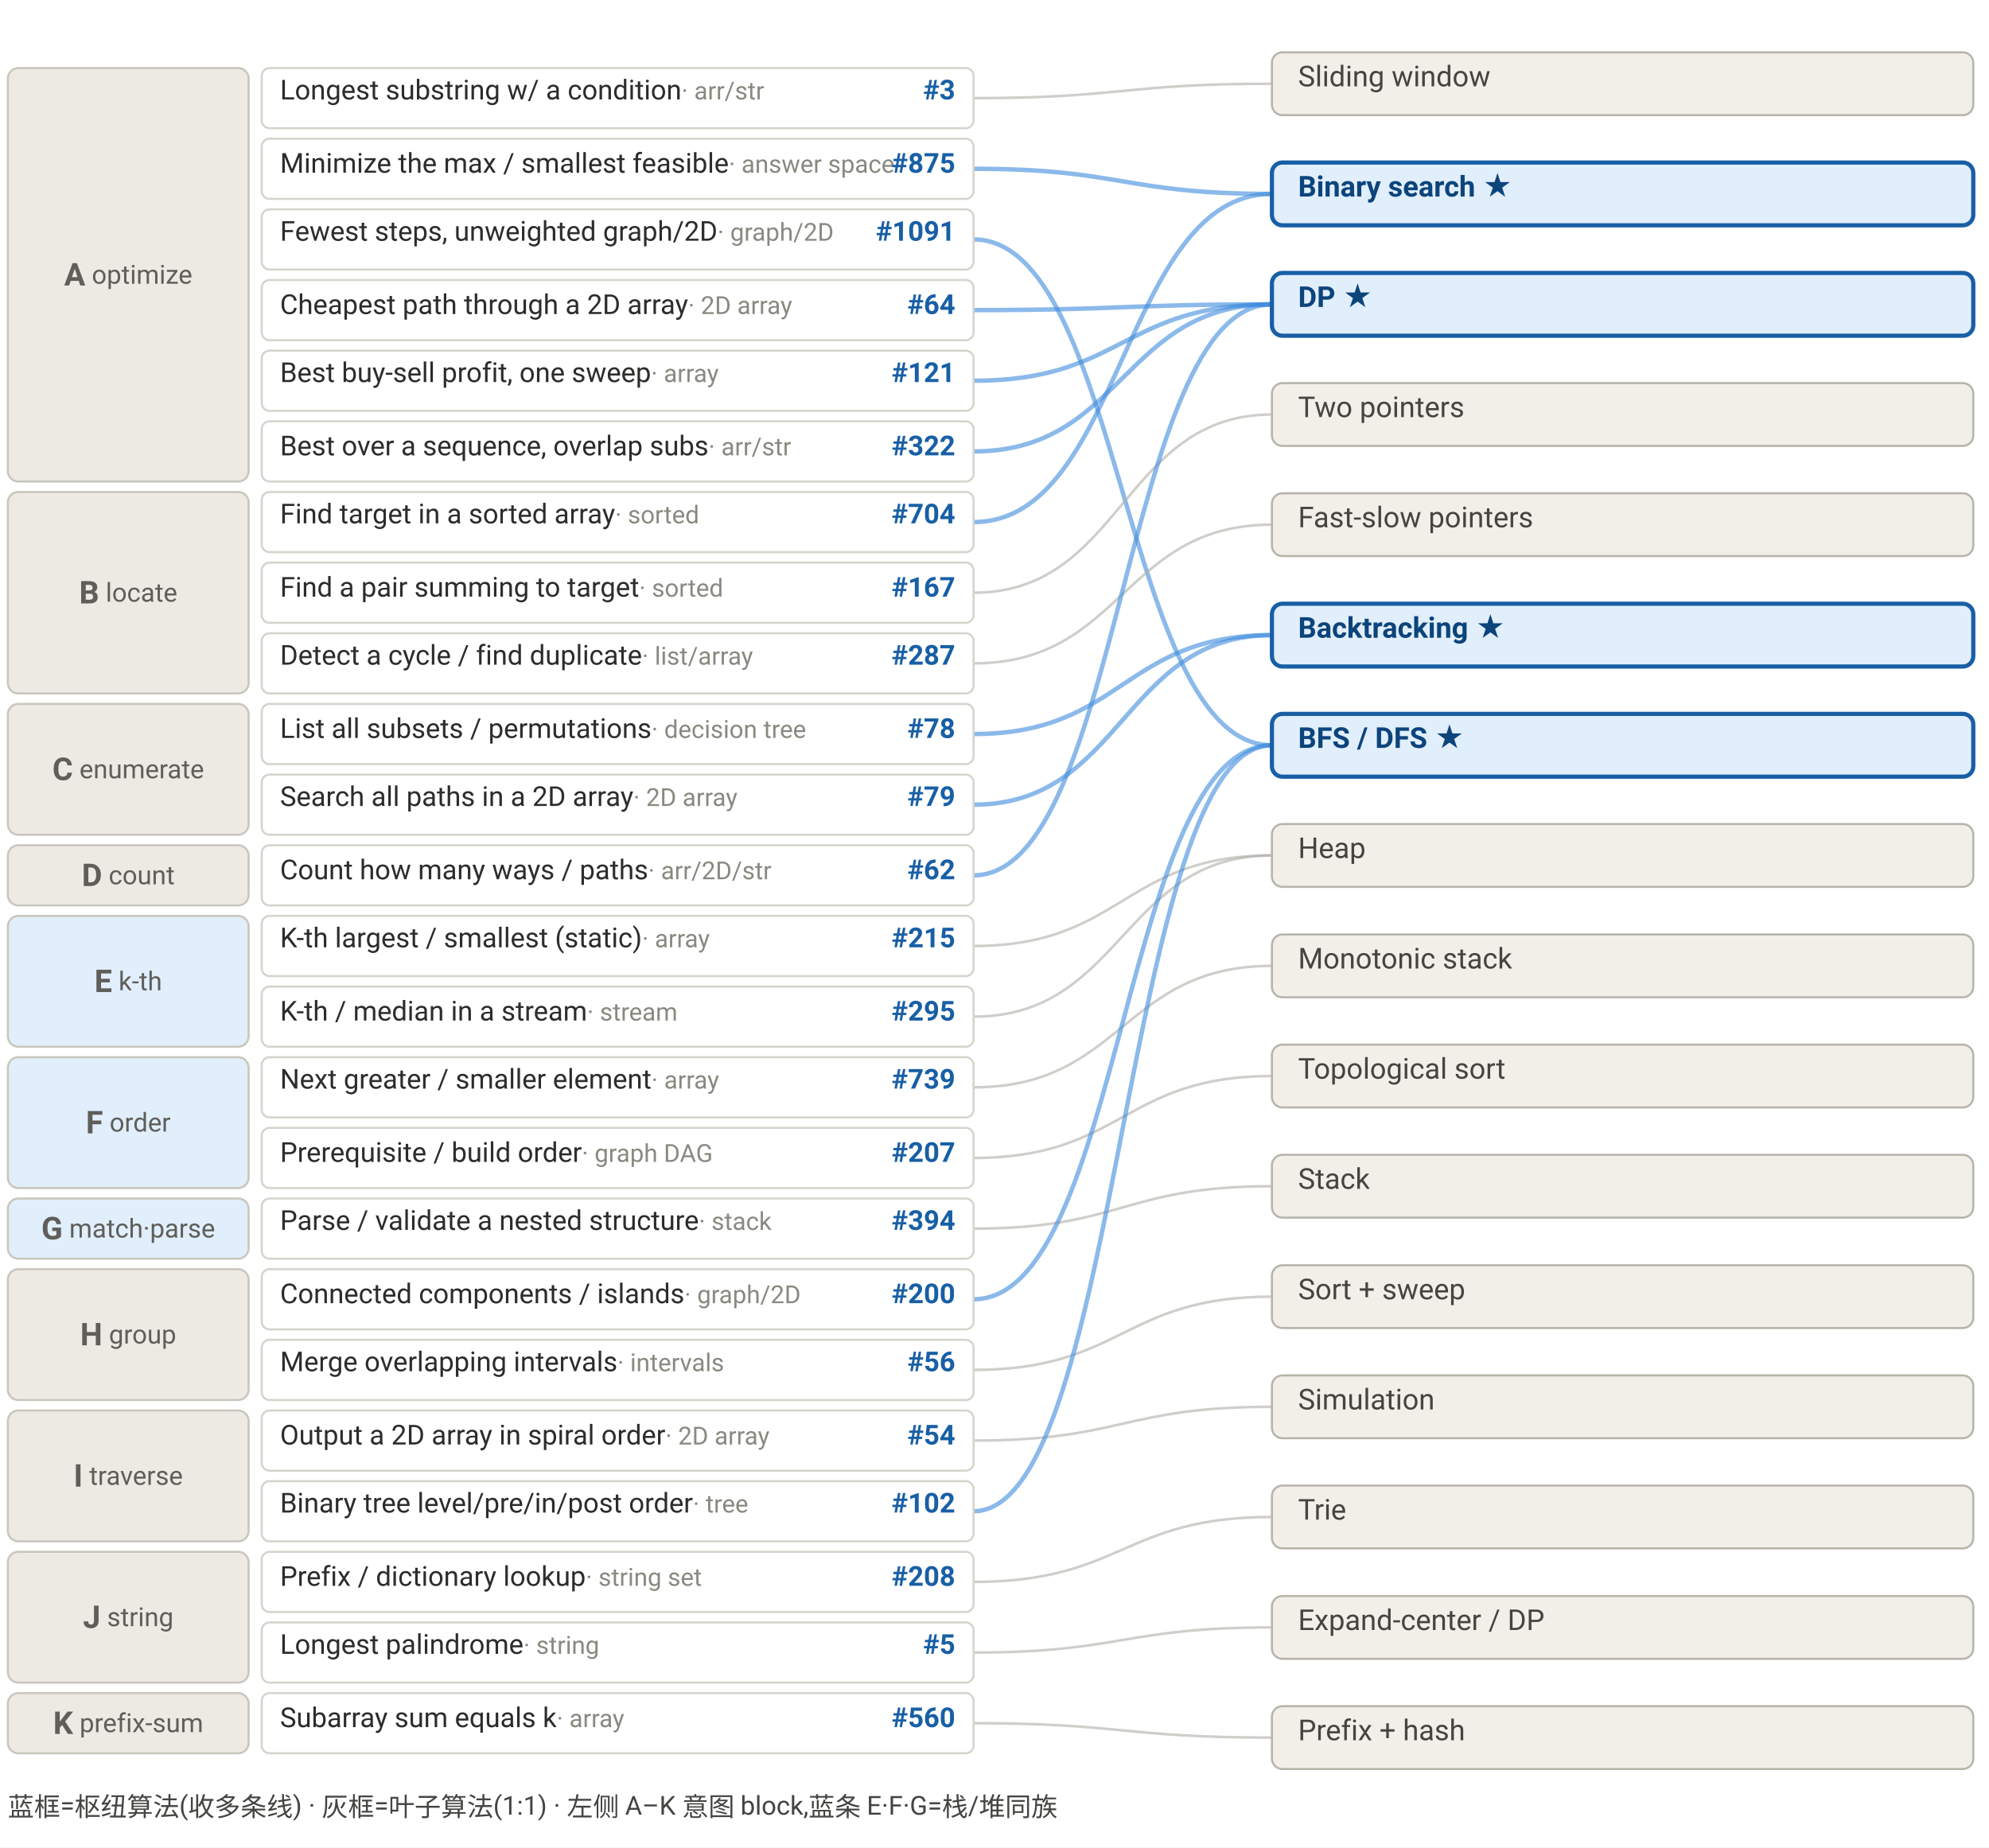
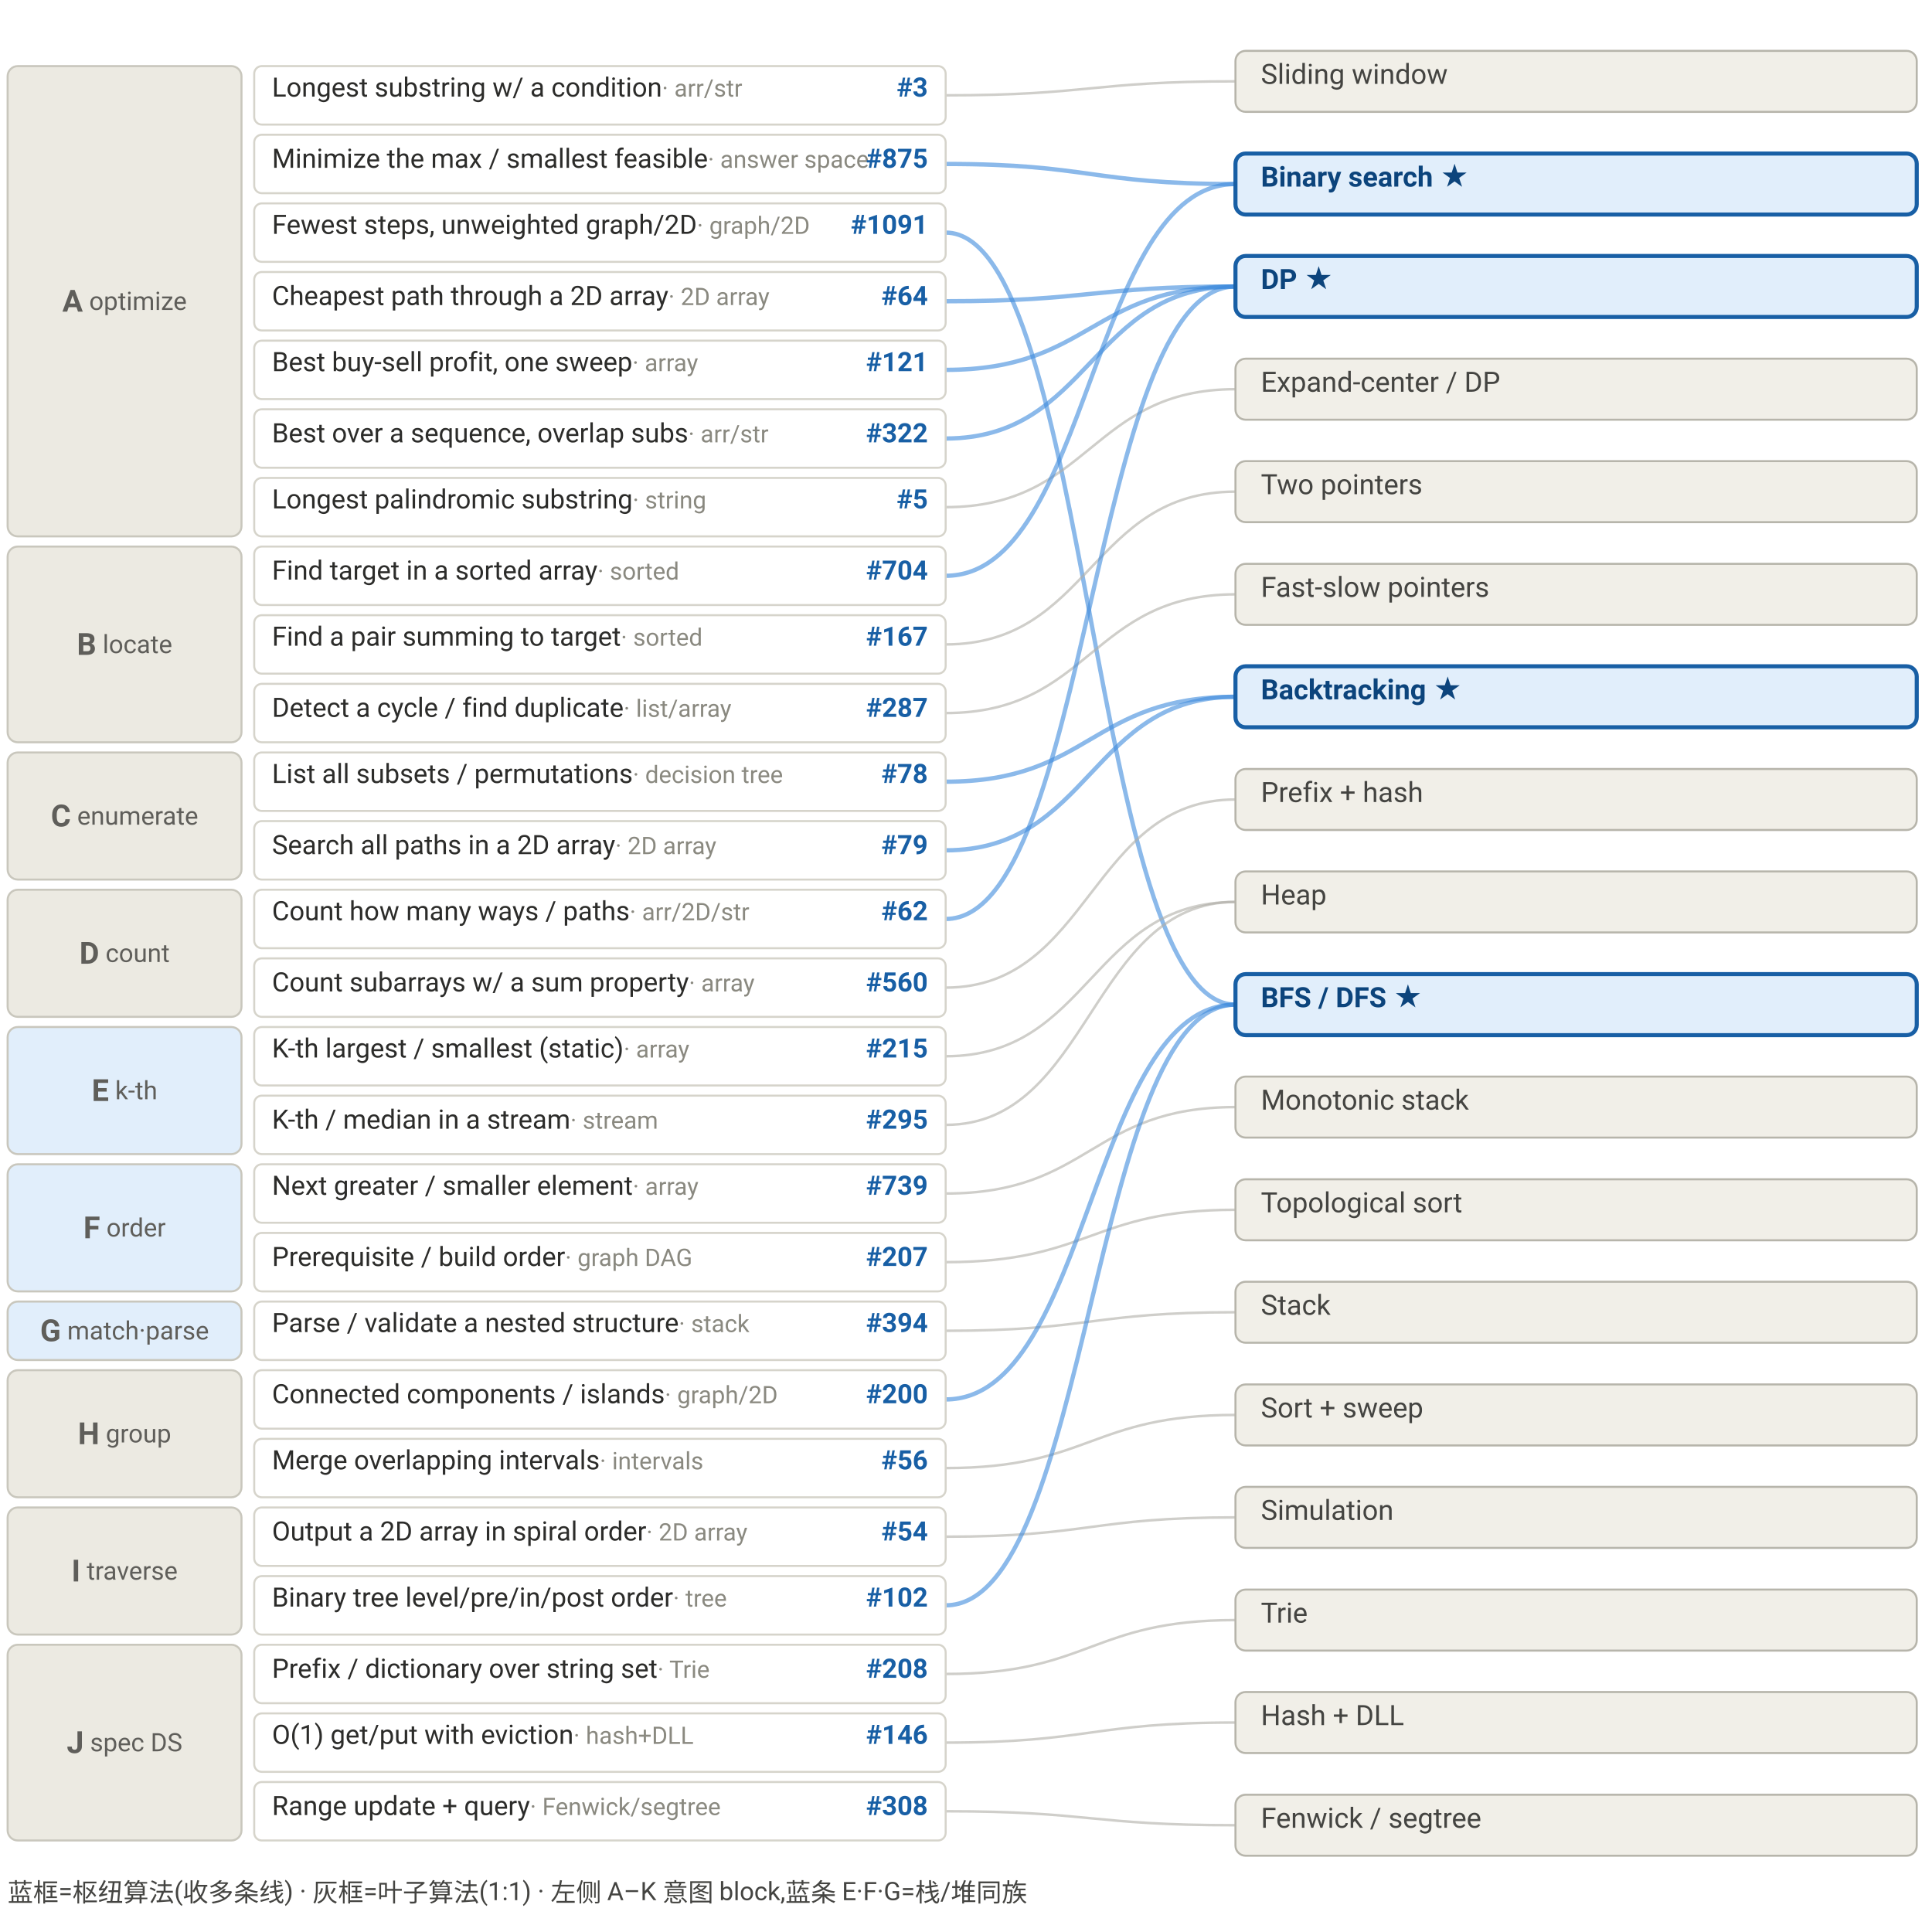
- <svg xmlns="http://www.w3.org/2000/svg" viewBox="0 0 760 706" font-family="-apple-system,Segoe UI,Roboto,Helvetica,Arial,sans-serif">
-   <rect x="0" y="0" width="760" height="706" fill="#ffffff" />
+ <svg xmlns="http://www.w3.org/2000/svg" viewBox="0 0 760 760" font-family="-apple-system,Segoe UI,Roboto,Helvetica,Arial,sans-serif">
+   <rect x="0" y="0" width="760" height="760" fill="#ffffff" />
  <path d="M 372 37.5 C 429.0 37.5 429.0 32.0 486 32.0" fill="none" stroke="#AFAEA6" stroke-width="1.0" opacity="0.6" />
-   <path d="M 372 64.5 C 429.0 64.5 429.0 74.1 486 74.1" fill="none" stroke="#3D8BDC" stroke-width="1.7" opacity="0.6" />
-   <path d="M 372 91.5 C 429.0 91.5 429.0 284.8 486 284.8" fill="none" stroke="#3D8BDC" stroke-width="1.7" opacity="0.6" />
-   <path d="M 372 118.5 C 429.0 118.5 429.0 116.3 486 116.3" fill="none" stroke="#3D8BDC" stroke-width="1.7" opacity="0.6" />
-   <path d="M 372 145.5 C 429.0 145.5 429.0 116.3 486 116.3" fill="none" stroke="#3D8BDC" stroke-width="1.7" opacity="0.6" />
-   <path d="M 372 172.5 C 429.0 172.5 429.0 116.3 486 116.3" fill="none" stroke="#3D8BDC" stroke-width="1.7" opacity="0.6" />
-   <path d="M 372 199.5 C 429.0 199.5 429.0 74.1 486 74.1" fill="none" stroke="#3D8BDC" stroke-width="1.7" opacity="0.6" />
-   <path d="M 372 226.5 C 429.0 226.5 429.0 158.4 486 158.4" fill="none" stroke="#AFAEA6" stroke-width="1.0" opacity="0.6" />
-   <path d="M 372 253.5 C 429.0 253.5 429.0 200.5 486 200.5" fill="none" stroke="#AFAEA6" stroke-width="1.0" opacity="0.6" />
-   <path d="M 372 280.5 C 429.0 280.5 429.0 242.7 486 242.7" fill="none" stroke="#3D8BDC" stroke-width="1.7" opacity="0.6" />
-   <path d="M 372 307.5 C 429.0 307.5 429.0 242.7 486 242.7" fill="none" stroke="#3D8BDC" stroke-width="1.7" opacity="0.6" />
-   <path d="M 372 334.5 C 429.0 334.5 429.0 116.3 486 116.3" fill="none" stroke="#3D8BDC" stroke-width="1.7" opacity="0.6" />
-   <path d="M 372 361.5 C 429.0 361.5 429.0 326.9 486 326.9" fill="none" stroke="#AFAEA6" stroke-width="1.0" opacity="0.6" />
-   <path d="M 372 388.5 C 429.0 388.5 429.0 326.9 486 326.9" fill="none" stroke="#AFAEA6" stroke-width="1.0" opacity="0.6" />
-   <path d="M 372 415.5 C 429.0 415.5 429.0 369.1 486 369.1" fill="none" stroke="#AFAEA6" stroke-width="1.0" opacity="0.6" />
-   <path d="M 372 442.5 C 429.0 442.5 429.0 411.2 486 411.2" fill="none" stroke="#AFAEA6" stroke-width="1.0" opacity="0.6" />
-   <path d="M 372 469.5 C 429.0 469.5 429.0 453.3 486 453.3" fill="none" stroke="#AFAEA6" stroke-width="1.0" opacity="0.6" />
-   <path d="M 372 496.5 C 429.0 496.5 429.0 284.8 486 284.8" fill="none" stroke="#3D8BDC" stroke-width="1.7" opacity="0.6" />
-   <path d="M 372 523.5 C 429.0 523.5 429.0 495.5 486 495.5" fill="none" stroke="#AFAEA6" stroke-width="1.0" opacity="0.6" />
-   <path d="M 372 550.5 C 429.0 550.5 429.0 537.6 486 537.6" fill="none" stroke="#AFAEA6" stroke-width="1.0" opacity="0.6" />
-   <path d="M 372 577.5 C 429.0 577.5 429.0 284.8 486 284.8" fill="none" stroke="#3D8BDC" stroke-width="1.7" opacity="0.6" />
-   <path d="M 372 604.5 C 429.0 604.5 429.0 579.7 486 579.7" fill="none" stroke="#AFAEA6" stroke-width="1.0" opacity="0.6" />
-   <path d="M 372 631.5 C 429.0 631.5 429.0 621.9 486 621.9" fill="none" stroke="#AFAEA6" stroke-width="1.0" opacity="0.6" />
-   <path d="M 372 658.5 C 429.0 658.5 429.0 664.0 486 664.0" fill="none" stroke="#AFAEA6" stroke-width="1.0" opacity="0.6" />
-   <rect x="3" y="26" width="92" height="158" rx="4" fill="#ECEAE2" stroke="#C9C7BD" stroke-width="0.8" />
-   <text x="49.0" y="105.0" text-anchor="middle" dominant-baseline="central" font-size="10" fill="#5F5E5A">
+   <path d="M 372 64.5 C 429.0 64.5 429.0 72.4 486 72.4" fill="none" stroke="#3D8BDC" stroke-width="1.7" opacity="0.6" />
+   <path d="M 372 91.5 C 429.0 91.5 429.0 395.2 486 395.2" fill="none" stroke="#3D8BDC" stroke-width="1.7" opacity="0.6" />
+   <path d="M 372 118.5 C 429.0 118.5 429.0 112.7 486 112.7" fill="none" stroke="#3D8BDC" stroke-width="1.7" opacity="0.6" />
+   <path d="M 372 145.5 C 429.0 145.5 429.0 112.7 486 112.7" fill="none" stroke="#3D8BDC" stroke-width="1.7" opacity="0.6" />
+   <path d="M 372 172.5 C 429.0 172.5 429.0 112.7 486 112.7" fill="none" stroke="#3D8BDC" stroke-width="1.7" opacity="0.6" />
+   <path d="M 372 199.5 C 429.0 199.5 429.0 153.1 486 153.1" fill="none" stroke="#AFAEA6" stroke-width="1.0" opacity="0.6" />
+   <path d="M 372 226.5 C 429.0 226.5 429.0 72.4 486 72.4" fill="none" stroke="#3D8BDC" stroke-width="1.7" opacity="0.6" />
+   <path d="M 372 253.5 C 429.0 253.5 429.0 193.4 486 193.4" fill="none" stroke="#AFAEA6" stroke-width="1.0" opacity="0.6" />
+   <path d="M 372 280.5 C 429.0 280.5 429.0 233.8 486 233.8" fill="none" stroke="#AFAEA6" stroke-width="1.0" opacity="0.6" />
+   <path d="M 372 307.5 C 429.0 307.5 429.0 274.1 486 274.1" fill="none" stroke="#3D8BDC" stroke-width="1.7" opacity="0.6" />
+   <path d="M 372 334.5 C 429.0 334.5 429.0 274.1 486 274.1" fill="none" stroke="#3D8BDC" stroke-width="1.7" opacity="0.6" />
+   <path d="M 372 361.5 C 429.0 361.5 429.0 112.7 486 112.7" fill="none" stroke="#3D8BDC" stroke-width="1.7" opacity="0.6" />
+   <path d="M 372 388.5 C 429.0 388.5 429.0 314.5 486 314.5" fill="none" stroke="#AFAEA6" stroke-width="1.0" opacity="0.6" />
+   <path d="M 372 415.5 C 429.0 415.5 429.0 354.8 486 354.8" fill="none" stroke="#AFAEA6" stroke-width="1.0" opacity="0.6" />
+   <path d="M 372 442.5 C 429.0 442.5 429.0 354.8 486 354.8" fill="none" stroke="#AFAEA6" stroke-width="1.0" opacity="0.6" />
+   <path d="M 372 469.5 C 429.0 469.5 429.0 435.5 486 435.5" fill="none" stroke="#AFAEA6" stroke-width="1.0" opacity="0.6" />
+   <path d="M 372 496.5 C 429.0 496.5 429.0 475.9 486 475.9" fill="none" stroke="#AFAEA6" stroke-width="1.0" opacity="0.6" />
+   <path d="M 372 523.5 C 429.0 523.5 429.0 516.2 486 516.2" fill="none" stroke="#AFAEA6" stroke-width="1.0" opacity="0.6" />
+   <path d="M 372 550.5 C 429.0 550.5 429.0 395.2 486 395.2" fill="none" stroke="#3D8BDC" stroke-width="1.7" opacity="0.6" />
+   <path d="M 372 577.5 C 429.0 577.5 429.0 556.6 486 556.6" fill="none" stroke="#AFAEA6" stroke-width="1.0" opacity="0.6" />
+   <path d="M 372 604.5 C 429.0 604.5 429.0 596.9 486 596.9" fill="none" stroke="#AFAEA6" stroke-width="1.0" opacity="0.6" />
+   <path d="M 372 631.5 C 429.0 631.5 429.0 395.2 486 395.2" fill="none" stroke="#3D8BDC" stroke-width="1.7" opacity="0.6" />
+   <path d="M 372 658.5 C 429.0 658.5 429.0 637.3 486 637.3" fill="none" stroke="#AFAEA6" stroke-width="1.0" opacity="0.6" />
+   <path d="M 372 685.5 C 429.0 685.5 429.0 677.6 486 677.6" fill="none" stroke="#AFAEA6" stroke-width="1.0" opacity="0.6" />
+   <path d="M 372 712.5 C 429.0 712.5 429.0 718.0 486 718.0" fill="none" stroke="#AFAEA6" stroke-width="1.0" opacity="0.6" />
+   <rect x="3" y="26" width="92" height="185" rx="4" fill="#ECEAE2" stroke="#C9C7BD" stroke-width="0.8" />
+   <text x="49.0" y="118.5" text-anchor="middle" dominant-baseline="central" font-size="10" fill="#5F5E5A">
    <tspan font-weight="700" font-size="12">A</tspan> optimize</text>
-   <rect x="3" y="188" width="92" height="77" rx="4" fill="#ECEAE2" stroke="#C9C7BD" stroke-width="0.8" />
-   <text x="49.0" y="226.5" text-anchor="middle" dominant-baseline="central" font-size="10" fill="#5F5E5A">
+   <rect x="3" y="215" width="92" height="77" rx="4" fill="#ECEAE2" stroke="#C9C7BD" stroke-width="0.8" />
+   <text x="49.0" y="253.5" text-anchor="middle" dominant-baseline="central" font-size="10" fill="#5F5E5A">
    <tspan font-weight="700" font-size="12">B</tspan> locate</text>
-   <rect x="3" y="269" width="92" height="50" rx="4" fill="#ECEAE2" stroke="#C9C7BD" stroke-width="0.8" />
-   <text x="49.0" y="294.0" text-anchor="middle" dominant-baseline="central" font-size="10" fill="#5F5E5A">
+   <rect x="3" y="296" width="92" height="50" rx="4" fill="#ECEAE2" stroke="#C9C7BD" stroke-width="0.8" />
+   <text x="49.0" y="321.0" text-anchor="middle" dominant-baseline="central" font-size="10" fill="#5F5E5A">
    <tspan font-weight="700" font-size="12">C</tspan> enumerate</text>
-   <rect x="3" y="323" width="92" height="23" rx="4" fill="#ECEAE2" stroke="#C9C7BD" stroke-width="0.8" />
-   <text x="49.0" y="334.5" text-anchor="middle" dominant-baseline="central" font-size="10" fill="#5F5E5A">
+   <rect x="3" y="350" width="92" height="50" rx="4" fill="#ECEAE2" stroke="#C9C7BD" stroke-width="0.8" />
+   <text x="49.0" y="375.0" text-anchor="middle" dominant-baseline="central" font-size="10" fill="#5F5E5A">
    <tspan font-weight="700" font-size="12">D</tspan> count</text>
-   <rect x="3" y="350" width="92" height="50" rx="4" fill="#E1EEFB" stroke="#C9C7BD" stroke-width="0.8" />
-   <text x="49.0" y="375.0" text-anchor="middle" dominant-baseline="central" font-size="10" fill="#5F5E5A">
-     <tspan font-weight="700" font-size="12">E</tspan> k-th</text>
  <rect x="3" y="404" width="92" height="50" rx="4" fill="#E1EEFB" stroke="#C9C7BD" stroke-width="0.8" />
  <text x="49.0" y="429.0" text-anchor="middle" dominant-baseline="central" font-size="10" fill="#5F5E5A">
+     <tspan font-weight="700" font-size="12">E</tspan> k-th</text>
+   <rect x="3" y="458" width="92" height="50" rx="4" fill="#E1EEFB" stroke="#C9C7BD" stroke-width="0.8" />
+   <text x="49.0" y="483.0" text-anchor="middle" dominant-baseline="central" font-size="10" fill="#5F5E5A">
    <tspan font-weight="700" font-size="12">F</tspan> order</text>
-   <rect x="3" y="458" width="92" height="23" rx="4" fill="#E1EEFB" stroke="#C9C7BD" stroke-width="0.8" />
-   <text x="49.0" y="469.5" text-anchor="middle" dominant-baseline="central" font-size="10" fill="#5F5E5A">
+   <rect x="3" y="512" width="92" height="23" rx="4" fill="#E1EEFB" stroke="#C9C7BD" stroke-width="0.8" />
+   <text x="49.0" y="523.5" text-anchor="middle" dominant-baseline="central" font-size="10" fill="#5F5E5A">
    <tspan font-weight="700" font-size="12">G</tspan> match·parse</text>
-   <rect x="3" y="485" width="92" height="50" rx="4" fill="#ECEAE2" stroke="#C9C7BD" stroke-width="0.8" />
-   <text x="49.0" y="510.0" text-anchor="middle" dominant-baseline="central" font-size="10" fill="#5F5E5A">
-     <tspan font-weight="700" font-size="12">H</tspan> group</text>
  <rect x="3" y="539" width="92" height="50" rx="4" fill="#ECEAE2" stroke="#C9C7BD" stroke-width="0.8" />
  <text x="49.0" y="564.0" text-anchor="middle" dominant-baseline="central" font-size="10" fill="#5F5E5A">
-     <tspan font-weight="700" font-size="12">I</tspan> traverse</text>
+     <tspan font-weight="700" font-size="12">H</tspan> group</text>
  <rect x="3" y="593" width="92" height="50" rx="4" fill="#ECEAE2" stroke="#C9C7BD" stroke-width="0.8" />
  <text x="49.0" y="618.0" text-anchor="middle" dominant-baseline="central" font-size="10" fill="#5F5E5A">
-     <tspan font-weight="700" font-size="12">J</tspan> string</text>
-   <rect x="3" y="647" width="92" height="23" rx="4" fill="#ECEAE2" stroke="#C9C7BD" stroke-width="0.8" />
-   <text x="49.0" y="658.5" text-anchor="middle" dominant-baseline="central" font-size="10" fill="#5F5E5A">
-     <tspan font-weight="700" font-size="12">K</tspan> prefix-sum</text>
+     <tspan font-weight="700" font-size="12">I</tspan> traverse</text>
+   <rect x="3" y="647" width="92" height="77" rx="4" fill="#ECEAE2" stroke="#C9C7BD" stroke-width="0.8" />
+   <text x="49.0" y="685.5" text-anchor="middle" dominant-baseline="central" font-size="10" fill="#5F5E5A">
+     <tspan font-weight="700" font-size="12">J</tspan> spec DS</text>
  <rect x="100" y="26" width="272" height="23" rx="3" fill="#ffffff" stroke="#D6D4CB" stroke-width="0.8" />
  <text x="107" y="38" font-size="10.5" fill="#2C2C2A">Longest substring w/ a condition<tspan fill="#8A8980" font-size="9.5"> · arr/str</tspan>
  </text>
  <text x="365" y="38" text-anchor="end" font-size="10.5" font-weight="600" fill="#185FA5">#3</text>
  <rect x="100" y="53" width="272" height="23" rx="3" fill="#ffffff" stroke="#D6D4CB" stroke-width="0.8" />
  <text x="107" y="66" font-size="10.5" fill="#2C2C2A">Minimize the max / smallest feasible<tspan fill="#8A8980" font-size="9.5"> · answer space</tspan>
  </text>
  <text x="365" y="66" text-anchor="end" font-size="10.5" font-weight="600" fill="#185FA5">#875</text>
  <rect x="100" y="80" width="272" height="23" rx="3" fill="#ffffff" stroke="#D6D4CB" stroke-width="0.8" />
  <text x="107" y="92" font-size="10.5" fill="#2C2C2A">Fewest steps, unweighted graph/2D<tspan fill="#8A8980" font-size="9.5"> · graph/2D</tspan>
  </text>
  <text x="365" y="92" text-anchor="end" font-size="10.5" font-weight="600" fill="#185FA5">#1091</text>
  <rect x="100" y="107" width="272" height="23" rx="3" fill="#ffffff" stroke="#D6D4CB" stroke-width="0.8" />
  <text x="107" y="120" font-size="10.5" fill="#2C2C2A">Cheapest path through a 2D array<tspan fill="#8A8980" font-size="9.5"> · 2D array</tspan>
  </text>
  <text x="365" y="120" text-anchor="end" font-size="10.5" font-weight="600" fill="#185FA5">#64</text>
  <rect x="100" y="134" width="272" height="23" rx="3" fill="#ffffff" stroke="#D6D4CB" stroke-width="0.8" />
  <text x="107" y="146" font-size="10.5" fill="#2C2C2A">Best buy-sell profit, one sweep<tspan fill="#8A8980" font-size="9.5"> · array</tspan>
  </text>
  <text x="365" y="146" text-anchor="end" font-size="10.5" font-weight="600" fill="#185FA5">#121</text>
  <rect x="100" y="161" width="272" height="23" rx="3" fill="#ffffff" stroke="#D6D4CB" stroke-width="0.8" />
  <text x="107" y="174" font-size="10.5" fill="#2C2C2A">Best over a sequence, overlap subs<tspan fill="#8A8980" font-size="9.5"> · arr/str</tspan>
  </text>
  <text x="365" y="174" text-anchor="end" font-size="10.5" font-weight="600" fill="#185FA5">#322</text>
  <rect x="100" y="188" width="272" height="23" rx="3" fill="#ffffff" stroke="#D6D4CB" stroke-width="0.8" />
-   <text x="107" y="200" font-size="10.5" fill="#2C2C2A">Find target in a sorted array<tspan fill="#8A8980" font-size="9.5"> · sorted</tspan>
-   </text>
-   <text x="365" y="200" text-anchor="end" font-size="10.5" font-weight="600" fill="#185FA5">#704</text>
+   <text x="107" y="200" font-size="10.5" fill="#2C2C2A">Longest palindromic substring<tspan fill="#8A8980" font-size="9.5"> · string</tspan>
+   </text>
+   <text x="365" y="200" text-anchor="end" font-size="10.5" font-weight="600" fill="#185FA5">#5</text>
  <rect x="100" y="215" width="272" height="23" rx="3" fill="#ffffff" stroke="#D6D4CB" stroke-width="0.8" />
-   <text x="107" y="228" font-size="10.5" fill="#2C2C2A">Find a pair summing to target<tspan fill="#8A8980" font-size="9.5"> · sorted</tspan>
-   </text>
-   <text x="365" y="228" text-anchor="end" font-size="10.5" font-weight="600" fill="#185FA5">#167</text>
+   <text x="107" y="228" font-size="10.5" fill="#2C2C2A">Find target in a sorted array<tspan fill="#8A8980" font-size="9.5"> · sorted</tspan>
+   </text>
+   <text x="365" y="228" text-anchor="end" font-size="10.5" font-weight="600" fill="#185FA5">#704</text>
  <rect x="100" y="242" width="272" height="23" rx="3" fill="#ffffff" stroke="#D6D4CB" stroke-width="0.8" />
-   <text x="107" y="254" font-size="10.5" fill="#2C2C2A">Detect a cycle / find duplicate<tspan fill="#8A8980" font-size="9.5"> · list/array</tspan>
-   </text>
-   <text x="365" y="254" text-anchor="end" font-size="10.5" font-weight="600" fill="#185FA5">#287</text>
+   <text x="107" y="254" font-size="10.5" fill="#2C2C2A">Find a pair summing to target<tspan fill="#8A8980" font-size="9.5"> · sorted</tspan>
+   </text>
+   <text x="365" y="254" text-anchor="end" font-size="10.5" font-weight="600" fill="#185FA5">#167</text>
  <rect x="100" y="269" width="272" height="23" rx="3" fill="#ffffff" stroke="#D6D4CB" stroke-width="0.8" />
-   <text x="107" y="282" font-size="10.5" fill="#2C2C2A">List all subsets / permutations<tspan fill="#8A8980" font-size="9.5"> · decision tree</tspan>
-   </text>
-   <text x="365" y="282" text-anchor="end" font-size="10.5" font-weight="600" fill="#185FA5">#78</text>
+   <text x="107" y="282" font-size="10.5" fill="#2C2C2A">Detect a cycle / find duplicate<tspan fill="#8A8980" font-size="9.5"> · list/array</tspan>
+   </text>
+   <text x="365" y="282" text-anchor="end" font-size="10.5" font-weight="600" fill="#185FA5">#287</text>
  <rect x="100" y="296" width="272" height="23" rx="3" fill="#ffffff" stroke="#D6D4CB" stroke-width="0.8" />
-   <text x="107" y="308" font-size="10.5" fill="#2C2C2A">Search all paths in a 2D array<tspan fill="#8A8980" font-size="9.5"> · 2D array</tspan>
-   </text>
-   <text x="365" y="308" text-anchor="end" font-size="10.5" font-weight="600" fill="#185FA5">#79</text>
+   <text x="107" y="308" font-size="10.5" fill="#2C2C2A">List all subsets / permutations<tspan fill="#8A8980" font-size="9.5"> · decision tree</tspan>
+   </text>
+   <text x="365" y="308" text-anchor="end" font-size="10.5" font-weight="600" fill="#185FA5">#78</text>
  <rect x="100" y="323" width="272" height="23" rx="3" fill="#ffffff" stroke="#D6D4CB" stroke-width="0.8" />
-   <text x="107" y="336" font-size="10.5" fill="#2C2C2A">Count how many ways / paths<tspan fill="#8A8980" font-size="9.5"> · arr/2D/str</tspan>
-   </text>
-   <text x="365" y="336" text-anchor="end" font-size="10.5" font-weight="600" fill="#185FA5">#62</text>
+   <text x="107" y="336" font-size="10.5" fill="#2C2C2A">Search all paths in a 2D array<tspan fill="#8A8980" font-size="9.5"> · 2D array</tspan>
+   </text>
+   <text x="365" y="336" text-anchor="end" font-size="10.5" font-weight="600" fill="#185FA5">#79</text>
  <rect x="100" y="350" width="272" height="23" rx="3" fill="#ffffff" stroke="#D6D4CB" stroke-width="0.8" />
-   <text x="107" y="362" font-size="10.5" fill="#2C2C2A">K-th largest / smallest (static)<tspan fill="#8A8980" font-size="9.5"> · array</tspan>
-   </text>
-   <text x="365" y="362" text-anchor="end" font-size="10.5" font-weight="600" fill="#185FA5">#215</text>
+   <text x="107" y="362" font-size="10.5" fill="#2C2C2A">Count how many ways / paths<tspan fill="#8A8980" font-size="9.5"> · arr/2D/str</tspan>
+   </text>
+   <text x="365" y="362" text-anchor="end" font-size="10.5" font-weight="600" fill="#185FA5">#62</text>
  <rect x="100" y="377" width="272" height="23" rx="3" fill="#ffffff" stroke="#D6D4CB" stroke-width="0.8" />
-   <text x="107" y="390" font-size="10.5" fill="#2C2C2A">K-th / median in a stream<tspan fill="#8A8980" font-size="9.5"> · stream</tspan>
-   </text>
-   <text x="365" y="390" text-anchor="end" font-size="10.5" font-weight="600" fill="#185FA5">#295</text>
+   <text x="107" y="390" font-size="10.5" fill="#2C2C2A">Count subarrays w/ a sum property<tspan fill="#8A8980" font-size="9.5"> · array</tspan>
+   </text>
+   <text x="365" y="390" text-anchor="end" font-size="10.5" font-weight="600" fill="#185FA5">#560</text>
  <rect x="100" y="404" width="272" height="23" rx="3" fill="#ffffff" stroke="#D6D4CB" stroke-width="0.8" />
-   <text x="107" y="416" font-size="10.5" fill="#2C2C2A">Next greater / smaller element<tspan fill="#8A8980" font-size="9.5"> · array</tspan>
-   </text>
-   <text x="365" y="416" text-anchor="end" font-size="10.5" font-weight="600" fill="#185FA5">#739</text>
+   <text x="107" y="416" font-size="10.5" fill="#2C2C2A">K-th largest / smallest (static)<tspan fill="#8A8980" font-size="9.5"> · array</tspan>
+   </text>
+   <text x="365" y="416" text-anchor="end" font-size="10.5" font-weight="600" fill="#185FA5">#215</text>
  <rect x="100" y="431" width="272" height="23" rx="3" fill="#ffffff" stroke="#D6D4CB" stroke-width="0.8" />
-   <text x="107" y="444" font-size="10.5" fill="#2C2C2A">Prerequisite / build order<tspan fill="#8A8980" font-size="9.5"> · graph DAG</tspan>
-   </text>
-   <text x="365" y="444" text-anchor="end" font-size="10.5" font-weight="600" fill="#185FA5">#207</text>
+   <text x="107" y="444" font-size="10.5" fill="#2C2C2A">K-th / median in a stream<tspan fill="#8A8980" font-size="9.5"> · stream</tspan>
+   </text>
+   <text x="365" y="444" text-anchor="end" font-size="10.5" font-weight="600" fill="#185FA5">#295</text>
  <rect x="100" y="458" width="272" height="23" rx="3" fill="#ffffff" stroke="#D6D4CB" stroke-width="0.8" />
-   <text x="107" y="470" font-size="10.5" fill="#2C2C2A">Parse / validate a nested structure<tspan fill="#8A8980" font-size="9.5"> · stack</tspan>
-   </text>
-   <text x="365" y="470" text-anchor="end" font-size="10.5" font-weight="600" fill="#185FA5">#394</text>
+   <text x="107" y="470" font-size="10.5" fill="#2C2C2A">Next greater / smaller element<tspan fill="#8A8980" font-size="9.5"> · array</tspan>
+   </text>
+   <text x="365" y="470" text-anchor="end" font-size="10.5" font-weight="600" fill="#185FA5">#739</text>
  <rect x="100" y="485" width="272" height="23" rx="3" fill="#ffffff" stroke="#D6D4CB" stroke-width="0.8" />
-   <text x="107" y="498" font-size="10.5" fill="#2C2C2A">Connected components / islands<tspan fill="#8A8980" font-size="9.5"> · graph/2D</tspan>
-   </text>
-   <text x="365" y="498" text-anchor="end" font-size="10.5" font-weight="600" fill="#185FA5">#200</text>
+   <text x="107" y="498" font-size="10.5" fill="#2C2C2A">Prerequisite / build order<tspan fill="#8A8980" font-size="9.5"> · graph DAG</tspan>
+   </text>
+   <text x="365" y="498" text-anchor="end" font-size="10.5" font-weight="600" fill="#185FA5">#207</text>
  <rect x="100" y="512" width="272" height="23" rx="3" fill="#ffffff" stroke="#D6D4CB" stroke-width="0.8" />
-   <text x="107" y="524" font-size="10.5" fill="#2C2C2A">Merge overlapping intervals<tspan fill="#8A8980" font-size="9.5"> · intervals</tspan>
-   </text>
-   <text x="365" y="524" text-anchor="end" font-size="10.5" font-weight="600" fill="#185FA5">#56</text>
+   <text x="107" y="524" font-size="10.5" fill="#2C2C2A">Parse / validate a nested structure<tspan fill="#8A8980" font-size="9.5"> · stack</tspan>
+   </text>
+   <text x="365" y="524" text-anchor="end" font-size="10.5" font-weight="600" fill="#185FA5">#394</text>
  <rect x="100" y="539" width="272" height="23" rx="3" fill="#ffffff" stroke="#D6D4CB" stroke-width="0.8" />
-   <text x="107" y="552" font-size="10.5" fill="#2C2C2A">Output a 2D array in spiral order<tspan fill="#8A8980" font-size="9.5"> · 2D array</tspan>
-   </text>
-   <text x="365" y="552" text-anchor="end" font-size="10.5" font-weight="600" fill="#185FA5">#54</text>
+   <text x="107" y="552" font-size="10.5" fill="#2C2C2A">Connected components / islands<tspan fill="#8A8980" font-size="9.5"> · graph/2D</tspan>
+   </text>
+   <text x="365" y="552" text-anchor="end" font-size="10.5" font-weight="600" fill="#185FA5">#200</text>
  <rect x="100" y="566" width="272" height="23" rx="3" fill="#ffffff" stroke="#D6D4CB" stroke-width="0.8" />
-   <text x="107" y="578" font-size="10.5" fill="#2C2C2A">Binary tree level/pre/in/post order<tspan fill="#8A8980" font-size="9.5"> · tree</tspan>
-   </text>
-   <text x="365" y="578" text-anchor="end" font-size="10.5" font-weight="600" fill="#185FA5">#102</text>
+   <text x="107" y="578" font-size="10.5" fill="#2C2C2A">Merge overlapping intervals<tspan fill="#8A8980" font-size="9.5"> · intervals</tspan>
+   </text>
+   <text x="365" y="578" text-anchor="end" font-size="10.5" font-weight="600" fill="#185FA5">#56</text>
  <rect x="100" y="593" width="272" height="23" rx="3" fill="#ffffff" stroke="#D6D4CB" stroke-width="0.8" />
-   <text x="107" y="606" font-size="10.5" fill="#2C2C2A">Prefix / dictionary lookup<tspan fill="#8A8980" font-size="9.5"> · string set</tspan>
-   </text>
-   <text x="365" y="606" text-anchor="end" font-size="10.5" font-weight="600" fill="#185FA5">#208</text>
+   <text x="107" y="606" font-size="10.5" fill="#2C2C2A">Output a 2D array in spiral order<tspan fill="#8A8980" font-size="9.5"> · 2D array</tspan>
+   </text>
+   <text x="365" y="606" text-anchor="end" font-size="10.5" font-weight="600" fill="#185FA5">#54</text>
  <rect x="100" y="620" width="272" height="23" rx="3" fill="#ffffff" stroke="#D6D4CB" stroke-width="0.8" />
-   <text x="107" y="632" font-size="10.5" fill="#2C2C2A">Longest palindrome<tspan fill="#8A8980" font-size="9.5"> · string</tspan>
-   </text>
-   <text x="365" y="632" text-anchor="end" font-size="10.5" font-weight="600" fill="#185FA5">#5</text>
+   <text x="107" y="632" font-size="10.5" fill="#2C2C2A">Binary tree level/pre/in/post order<tspan fill="#8A8980" font-size="9.5"> · tree</tspan>
+   </text>
+   <text x="365" y="632" text-anchor="end" font-size="10.5" font-weight="600" fill="#185FA5">#102</text>
  <rect x="100" y="647" width="272" height="23" rx="3" fill="#ffffff" stroke="#D6D4CB" stroke-width="0.8" />
-   <text x="107" y="660" font-size="10.5" fill="#2C2C2A">Subarray sum equals k<tspan fill="#8A8980" font-size="9.5"> · array</tspan>
-   </text>
-   <text x="365" y="660" text-anchor="end" font-size="10.5" font-weight="600" fill="#185FA5">#560</text>
+   <text x="107" y="660" font-size="10.5" fill="#2C2C2A">Prefix / dictionary over string set<tspan fill="#8A8980" font-size="9.5"> · Trie</tspan>
+   </text>
+   <text x="365" y="660" text-anchor="end" font-size="10.5" font-weight="600" fill="#185FA5">#208</text>
+   <rect x="100" y="674" width="272" height="23" rx="3" fill="#ffffff" stroke="#D6D4CB" stroke-width="0.8" />
+   <text x="107" y="686" font-size="10.5" fill="#2C2C2A">O(1) get/put with eviction<tspan fill="#8A8980" font-size="9.5"> · hash+DLL</tspan>
+   </text>
+   <text x="365" y="686" text-anchor="end" font-size="10.5" font-weight="600" fill="#185FA5">#146</text>
+   <rect x="100" y="701" width="272" height="23" rx="3" fill="#ffffff" stroke="#D6D4CB" stroke-width="0.8" />
+   <text x="107" y="714" font-size="10.5" fill="#2C2C2A">Range update + query<tspan fill="#8A8980" font-size="9.5"> · Fenwick/segtree</tspan>
+   </text>
+   <text x="365" y="714" text-anchor="end" font-size="10.5" font-weight="600" fill="#185FA5">#308</text>
  <rect x="486" y="20.0" width="268" height="24" rx="4" fill="#F1EFE8" stroke="#B7B5AB" stroke-width="0.8" />
  <text x="496" y="33.0" font-size="11" font-weight="400" fill="#444441">Sliding window</text>
-   <rect x="486" y="62.1" width="268" height="24" rx="4" fill="#E1EEFB" stroke="#185FA5" stroke-width="1.6" />
-   <text x="496" y="75.1" font-size="11" font-weight="600" fill="#0C447C">Binary search ★</text>
-   <rect x="486" y="104.3" width="268" height="24" rx="4" fill="#E1EEFB" stroke="#185FA5" stroke-width="1.6" />
-   <text x="496" y="117.3" font-size="11" font-weight="600" fill="#0C447C">DP ★</text>
-   <rect x="486" y="146.4" width="268" height="24" rx="4" fill="#F1EFE8" stroke="#B7B5AB" stroke-width="0.8" />
-   <text x="496" y="159.4" font-size="11" font-weight="400" fill="#444441">Two pointers</text>
-   <rect x="486" y="188.5" width="268" height="24" rx="4" fill="#F1EFE8" stroke="#B7B5AB" stroke-width="0.8" />
-   <text x="496" y="201.5" font-size="11" font-weight="400" fill="#444441">Fast-slow pointers</text>
-   <rect x="486" y="230.7" width="268" height="24" rx="4" fill="#E1EEFB" stroke="#185FA5" stroke-width="1.6" />
-   <text x="496" y="243.7" font-size="11" font-weight="600" fill="#0C447C">Backtracking ★</text>
-   <rect x="486" y="272.8" width="268" height="24" rx="4" fill="#E1EEFB" stroke="#185FA5" stroke-width="1.6" />
-   <text x="496" y="285.8" font-size="11" font-weight="600" fill="#0C447C">BFS / DFS ★</text>
-   <rect x="486" y="314.9" width="268" height="24" rx="4" fill="#F1EFE8" stroke="#B7B5AB" stroke-width="0.8" />
-   <text x="496" y="327.9" font-size="11" font-weight="400" fill="#444441">Heap</text>
-   <rect x="486" y="357.1" width="268" height="24" rx="4" fill="#F1EFE8" stroke="#B7B5AB" stroke-width="0.8" />
-   <text x="496" y="370.1" font-size="11" font-weight="400" fill="#444441">Monotonic stack</text>
-   <rect x="486" y="399.2" width="268" height="24" rx="4" fill="#F1EFE8" stroke="#B7B5AB" stroke-width="0.8" />
-   <text x="496" y="412.2" font-size="11" font-weight="400" fill="#444441">Topological sort</text>
-   <rect x="486" y="441.3" width="268" height="24" rx="4" fill="#F1EFE8" stroke="#B7B5AB" stroke-width="0.8" />
-   <text x="496" y="454.3" font-size="11" font-weight="400" fill="#444441">Stack</text>
-   <rect x="486" y="483.5" width="268" height="24" rx="4" fill="#F1EFE8" stroke="#B7B5AB" stroke-width="0.8" />
-   <text x="496" y="496.5" font-size="11" font-weight="400" fill="#444441">Sort + sweep</text>
-   <rect x="486" y="525.6" width="268" height="24" rx="4" fill="#F1EFE8" stroke="#B7B5AB" stroke-width="0.8" />
-   <text x="496" y="538.6" font-size="11" font-weight="400" fill="#444441">Simulation</text>
-   <rect x="486" y="567.7" width="268" height="24" rx="4" fill="#F1EFE8" stroke="#B7B5AB" stroke-width="0.8" />
-   <text x="496" y="580.7" font-size="11" font-weight="400" fill="#444441">Trie</text>
-   <rect x="486" y="609.9" width="268" height="24" rx="4" fill="#F1EFE8" stroke="#B7B5AB" stroke-width="0.8" />
-   <text x="496" y="622.9" font-size="11" font-weight="400" fill="#444441">Expand-center / DP</text>
-   <rect x="486" y="652.0" width="268" height="24" rx="4" fill="#F1EFE8" stroke="#B7B5AB" stroke-width="0.8" />
-   <text x="496" y="665.0" font-size="11" font-weight="400" fill="#444441">Prefix + hash</text>
-   <text x="3" y="694" font-size="10" fill="#444441">蓝框=枢纽算法(收多条线) · 灰框=叶子算法(1:1) · 左侧 A–K 意图 block,蓝条 E·F·G=栈/堆同族</text>
+   <rect x="486" y="60.4" width="268" height="24" rx="4" fill="#E1EEFB" stroke="#185FA5" stroke-width="1.6" />
+   <text x="496" y="73.4" font-size="11" font-weight="600" fill="#0C447C">Binary search ★</text>
+   <rect x="486" y="100.7" width="268" height="24" rx="4" fill="#E1EEFB" stroke="#185FA5" stroke-width="1.6" />
+   <text x="496" y="113.7" font-size="11" font-weight="600" fill="#0C447C">DP ★</text>
+   <rect x="486" y="141.1" width="268" height="24" rx="4" fill="#F1EFE8" stroke="#B7B5AB" stroke-width="0.8" />
+   <text x="496" y="154.1" font-size="11" font-weight="400" fill="#444441">Expand-center / DP</text>
+   <rect x="486" y="181.4" width="268" height="24" rx="4" fill="#F1EFE8" stroke="#B7B5AB" stroke-width="0.8" />
+   <text x="496" y="194.4" font-size="11" font-weight="400" fill="#444441">Two pointers</text>
+   <rect x="486" y="221.8" width="268" height="24" rx="4" fill="#F1EFE8" stroke="#B7B5AB" stroke-width="0.8" />
+   <text x="496" y="234.8" font-size="11" font-weight="400" fill="#444441">Fast-slow pointers</text>
+   <rect x="486" y="262.1" width="268" height="24" rx="4" fill="#E1EEFB" stroke="#185FA5" stroke-width="1.6" />
+   <text x="496" y="275.1" font-size="11" font-weight="600" fill="#0C447C">Backtracking ★</text>
+   <rect x="486" y="302.5" width="268" height="24" rx="4" fill="#F1EFE8" stroke="#B7B5AB" stroke-width="0.8" />
+   <text x="496" y="315.5" font-size="11" font-weight="400" fill="#444441">Prefix + hash</text>
+   <rect x="486" y="342.8" width="268" height="24" rx="4" fill="#F1EFE8" stroke="#B7B5AB" stroke-width="0.8" />
+   <text x="496" y="355.8" font-size="11" font-weight="400" fill="#444441">Heap</text>
+   <rect x="486" y="383.2" width="268" height="24" rx="4" fill="#E1EEFB" stroke="#185FA5" stroke-width="1.6" />
+   <text x="496" y="396.2" font-size="11" font-weight="600" fill="#0C447C">BFS / DFS ★</text>
+   <rect x="486" y="423.5" width="268" height="24" rx="4" fill="#F1EFE8" stroke="#B7B5AB" stroke-width="0.8" />
+   <text x="496" y="436.5" font-size="11" font-weight="400" fill="#444441">Monotonic stack</text>
+   <rect x="486" y="463.9" width="268" height="24" rx="4" fill="#F1EFE8" stroke="#B7B5AB" stroke-width="0.8" />
+   <text x="496" y="476.9" font-size="11" font-weight="400" fill="#444441">Topological sort</text>
+   <rect x="486" y="504.2" width="268" height="24" rx="4" fill="#F1EFE8" stroke="#B7B5AB" stroke-width="0.8" />
+   <text x="496" y="517.2" font-size="11" font-weight="400" fill="#444441">Stack</text>
+   <rect x="486" y="544.6" width="268" height="24" rx="4" fill="#F1EFE8" stroke="#B7B5AB" stroke-width="0.8" />
+   <text x="496" y="557.6" font-size="11" font-weight="400" fill="#444441">Sort + sweep</text>
+   <rect x="486" y="584.9" width="268" height="24" rx="4" fill="#F1EFE8" stroke="#B7B5AB" stroke-width="0.8" />
+   <text x="496" y="597.9" font-size="11" font-weight="400" fill="#444441">Simulation</text>
+   <rect x="486" y="625.3" width="268" height="24" rx="4" fill="#F1EFE8" stroke="#B7B5AB" stroke-width="0.8" />
+   <text x="496" y="638.3" font-size="11" font-weight="400" fill="#444441">Trie</text>
+   <rect x="486" y="665.6" width="268" height="24" rx="4" fill="#F1EFE8" stroke="#B7B5AB" stroke-width="0.8" />
+   <text x="496" y="678.6" font-size="11" font-weight="400" fill="#444441">Hash + DLL</text>
+   <rect x="486" y="706.0" width="268" height="24" rx="4" fill="#F1EFE8" stroke="#B7B5AB" stroke-width="0.8" />
+   <text x="496" y="719.0" font-size="11" font-weight="400" fill="#444441">Fenwick / segtree</text>
+   <text x="3" y="748" font-size="10" fill="#444441">蓝框=枢纽算法(收多条线) · 灰框=叶子算法(1:1) · 左侧 A–K 意图 block,蓝条 E·F·G=栈/堆同族</text>
</svg>
